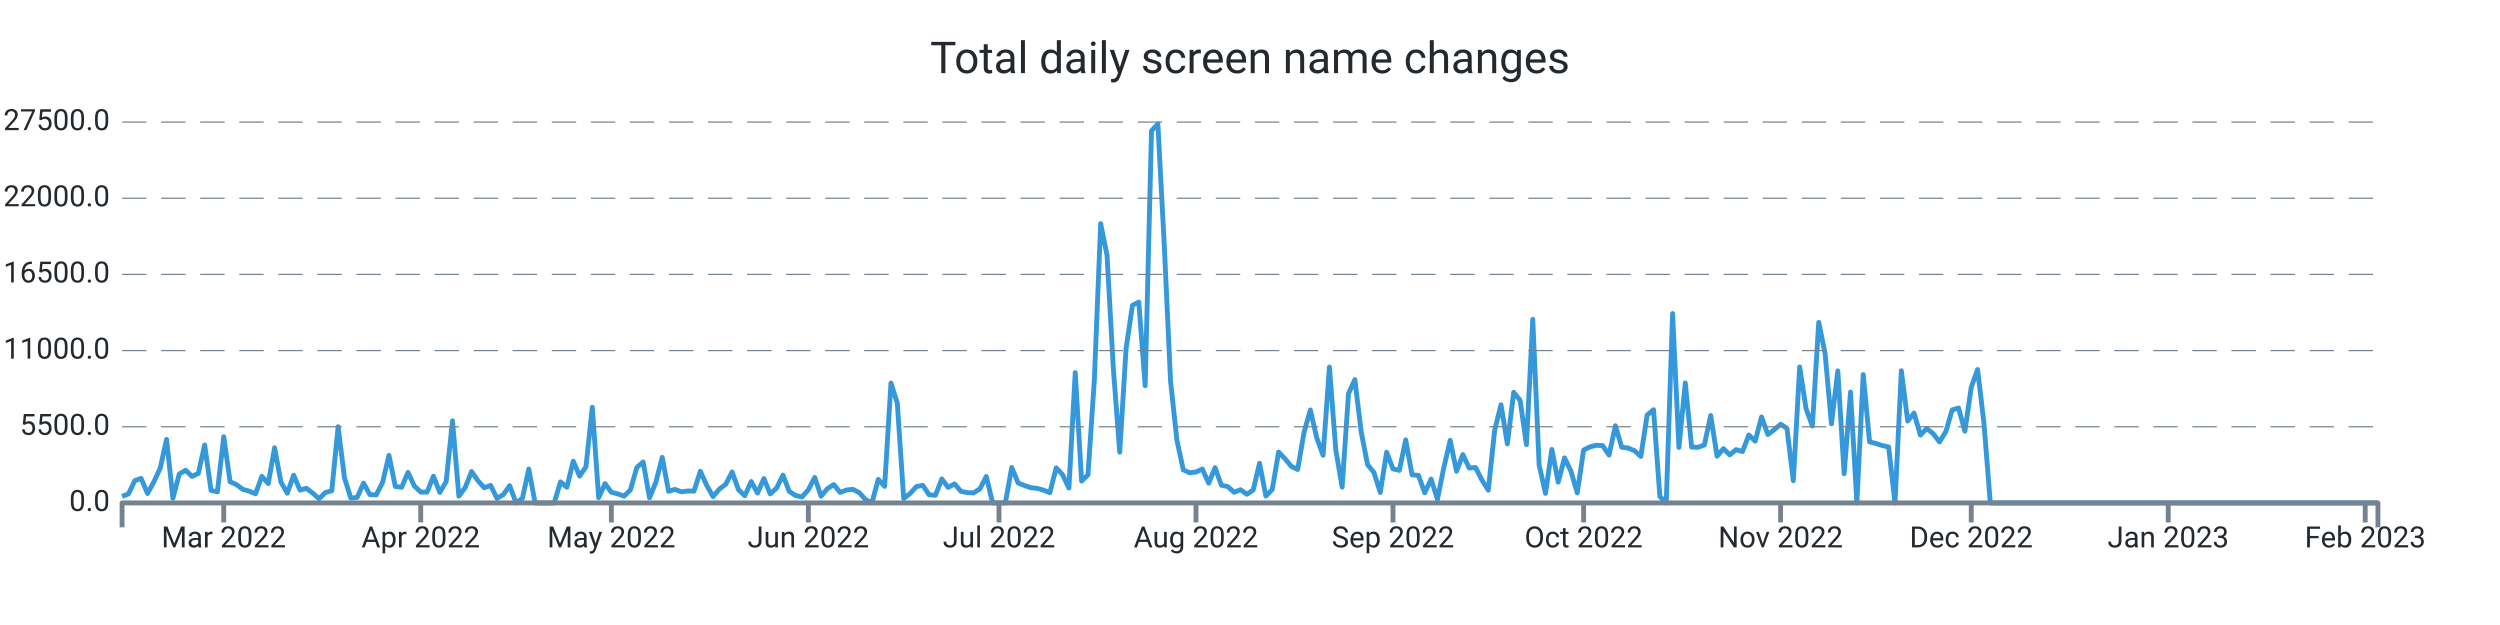
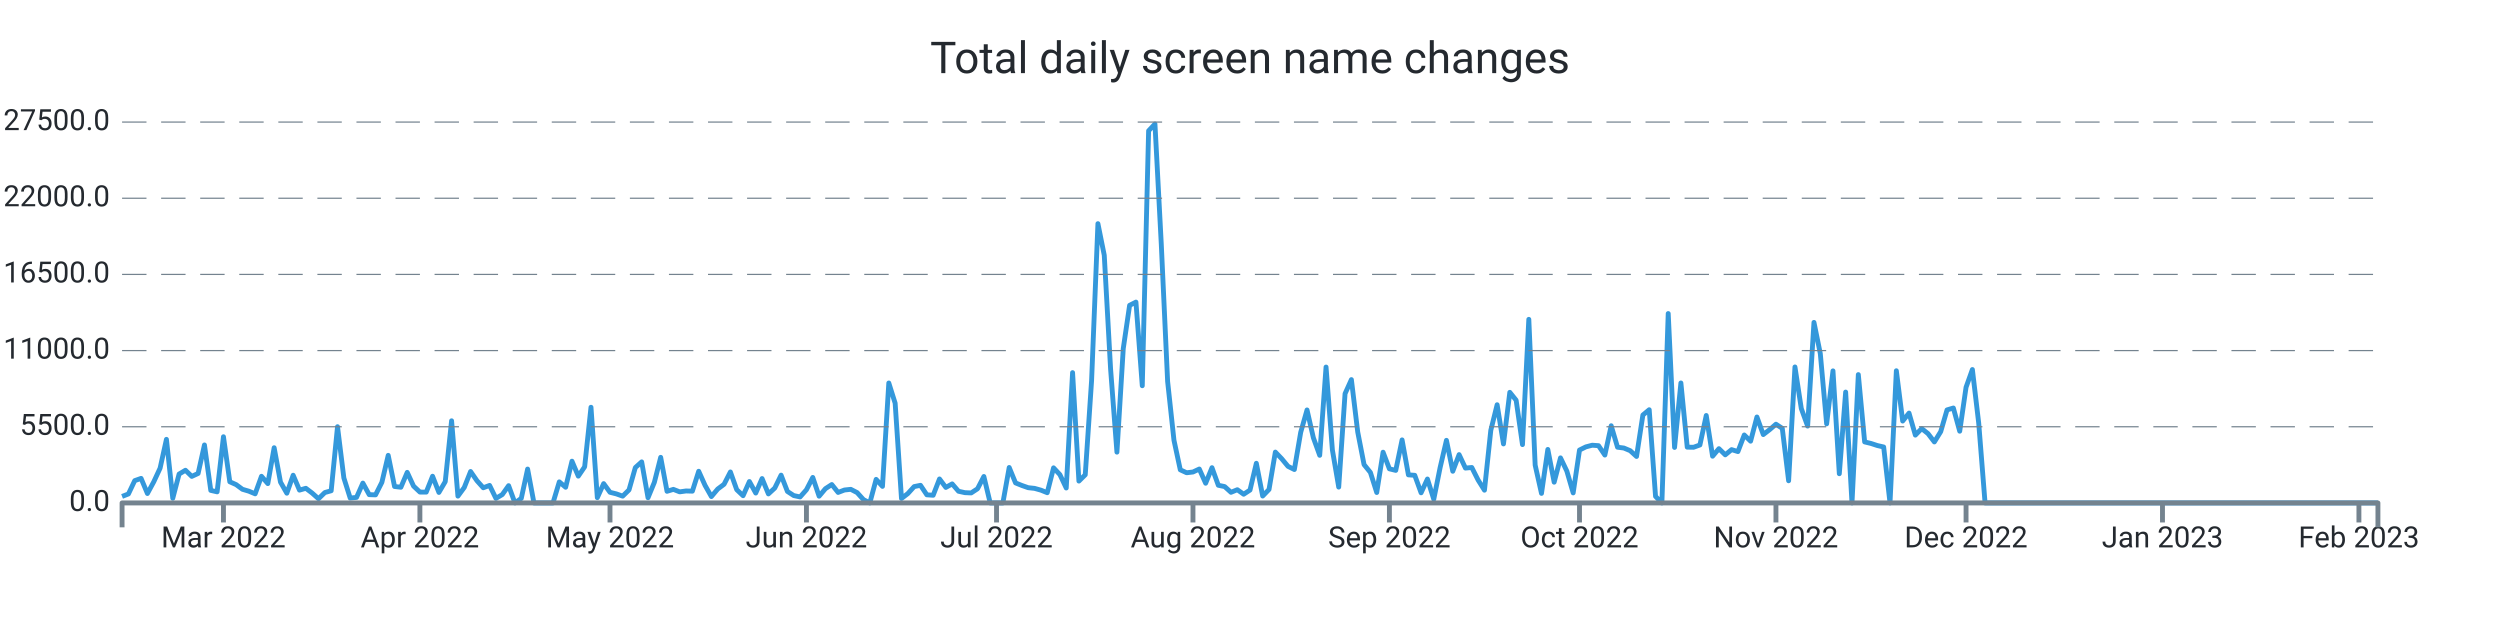
<svg xmlns="http://www.w3.org/2000/svg" width="1024.0" height="256.0" viewBox="0 0 1024.0 256.0" preserveAspectRatio="xMidYMid meet">
-   <path stroke="#3498db" stroke-linejoin="round" d="M 50.0 203.339 L 50 203.339L 52.603 202.33L 55.206 196.867L 57.808 195.948L 60.411 202.143L 63.014 197.355L 65.617 191.761L 68.22 179.962L 70.823 204.094L 73.425 194.172L 76.028 192.618L 78.631 195.125L 81.234 193.928L 83.837 182.248L 86.439 200.866L 89.042 201.456L 91.645 178.89L 94.248 197.338L 96.851 198.501L 99.454 200.418L 102.056 201.184L 104.659 202.267L 107.262 195.091L 109.865 198.081L 112.468 183.389L 115.07 197.474L 117.673 202.018L 120.276 194.66L 122.879 200.753L 125.482 200.004L 128.085 201.972L 130.687 204.275L 133.29 201.745L 135.893 201.014L 138.496 174.783L 141.099 195.761L 143.701 204.003L 146.304 203.731L 148.907 197.877L 151.51 202.608L 154.113 202.693L 156.715 197.559L 159.318 186.514L 161.921 199.266L 164.524 199.573L 167.127 193.48L 169.73 199.108L 172.332 201.547L 174.935 201.57L 177.538 195.069L 180.141 201.7L 182.744 197.287L 185.346 172.355L 187.949 203.209L 190.552 199.675L 193.155 193.129L 195.758 196.89L 198.361 199.788L 200.963 198.83L 203.566 204.134L 206.169 202.579L 208.772 198.926L 211.375 206L 213.977 204.128L 216.58 192.125L 219.183 206L 221.786 206L 224.389 206L 226.992 206L 229.594 197.372L 232.197 199.578L 234.8 188.902L 237.403 195.029L 240.006 191.206L 242.608 166.813L 245.211 203.839L 247.814 198.092L 250.417 201.643L 253.02 202.296L 255.623 203.22L 258.225 200.668L 260.828 191.512L 263.431 189.186L 266.034 203.867L 268.637 197.565L 271.239 187.325L 273.842 201.235L 276.445 200.446L 279.048 201.462L 281.651 201.099L 284.254 201.178L 286.856 193.026L 289.459 198.807L 292.062 203.391L 294.665 200.305L 297.268 198.359L 299.87 193.31L 302.473 200.566L 305.076 203.039L 307.679 197.23L 310.282 201.955L 312.885 196.016L 315.487 202.307L 318.09 199.913L 320.693 194.621L 323.296 201.292L 325.899 202.988L 328.501 203.544L 331.104 200.605L 333.707 195.562L 336.31 203.243L 338.913 200.157L 341.515 198.467L 344.118 201.7L 346.721 200.707L 349.324 200.429L 351.927 201.768L 354.53 204.644L 357.132 206L 359.735 196.356L 362.338 199.215L 364.941 156.874L 367.544 165.151L 370.146 204.173L 372.749 202.177L 375.352 199.312L 377.955 198.784L 380.558 202.676L 383.161 202.857L 385.763 196.186L 388.366 199.647L 390.969 198.206L 393.572 201.218L 396.175 201.791L 398.777 201.904L 401.38 200.197L 403.983 195.171L 406.586 206L 409.189 206L 411.792 206L 414.394 191.483L 416.997 197.797L 419.6 198.852L 422.203 199.76L 424.806 200.038L 427.408 200.764L 430.011 201.808L 432.614 191.631L 435.217 194.411L 437.82 199.885L 440.423 152.631L 443.025 197.048L 445.628 194.473L 448.231 155.904L 450.834 91.609L 453.437 104.538L 456.039 151.179L 458.642 185.198L 461.245 142.766L 463.848 125.067L 466.451 123.745L 469.054 157.997L 471.656 53.568L 474.259 50.789L 476.862 100.022L 479.465 156.245L 482.068 180.32L 484.67 192.437L 487.273 193.639L 489.876 193.333L 492.479 192.113L 495.082 197.933L 497.685 191.563L 500.287 198.767L 502.89 199.301L 505.493 201.649L 508.096 200.588L 510.699 202.438L 513.301 200.73L 515.904 189.77L 518.507 203.175L 521.11 200.486L 523.713 185.181L 526.315 187.887L 528.918 191.018L 531.521 192.317L 534.124 177.097L 536.727 167.913L 539.33 179.31L 541.932 186.497L 544.535 150.345L 547.138 184.273L 549.741 199.51L 552.344 161.248L 554.946 155.49L 557.549 176.961L 560.152 190.309L 562.755 193.509L 565.358 201.728L 567.961 185.226L 570.563 192.034L 573.166 192.669L 575.769 180.183L 578.372 194.501L 580.975 194.683L 583.577 201.853L 586.18 196.203L 588.783 204.491L 591.386 191.557L 593.989 180.365L 596.592 193.026L 599.194 186.208L 601.797 191.727L 604.4 191.483L 607.003 196.634L 609.606 200.781L 612.208 176.269L 614.811 165.78L 617.414 181.829L 620.017 160.698L 622.62 163.931L 625.223 182.106L 627.825 130.808L 630.428 190.496L 633.031 202.091L 635.634 184.092L 638.237 197.502L 640.839 187.541L 643.442 192.953L 646.045 201.887L 648.648 184.336L 651.251 183.048L 653.854 182.367L 656.456 182.543L 659.059 186.389L 661.662 174.386L 664.265 183.179L 666.868 183.513L 669.47 184.602L 672.073 186.968L 674.676 170.001L 677.279 167.834L 679.882 203.322L 682.485 206L 685.087 128.431L 687.69 183.264L 690.293 156.869L 692.896 183.156L 695.499 183.201L 698.101 182.26L 700.704 170.188L 703.307 186.866L 705.91 183.774L 708.513 186.299L 711.115 184.171L 713.718 184.966L 716.321 178.17L 718.924 180.705L 721.527 170.801L 724.13 177.994L 726.732 175.991L 729.335 173.756L 731.938 175.458L 734.541 196.918L 737.144 150.305L 739.746 167.34L 742.349 174.522L 744.952 132.056L 747.555 144.831L 750.158 173.609L 752.761 151.911L 755.363 194.036L 757.966 160.595L 760.569 206L 763.172 153.437L 765.775 181.012L 768.377 181.641L 770.98 182.492L 773.583 183.088L 776.186 206L 778.789 151.865L 781.392 172.457L 783.994 169.207L 786.597 178.221L 789.2 175.543L 791.803 177.614L 794.406 181.017L 797.008 176.808L 799.611 167.896L 802.214 167.125L 804.817 176.621L 807.42 158.633L 810.023 151.36L 812.625 173.353L 815.228 206L 817.831 206L 820.434 206L 823.037 206L 825.639 206L 828.242 206L 830.845 206L 833.448 206L 836.051 206L 838.654 206L 841.256 206L 843.859 206L 846.462 206L 849.065 206L 851.668 206L 854.27 206L 856.873 206L 859.476 206L 862.079 206L 864.682 206L 867.285 206L 869.887 206L 872.49 206L 875.093 206L 877.696 206L 880.299 206L 882.901 206L 885.504 206L 888.107 206L 890.71 206L 893.313 206L 895.915 206L 898.518 206L 901.121 206L 903.724 206L 906.327 206L 908.93 206L 911.532 206L 914.135 206L 916.738 206L 919.341 206L 921.944 206L 924.546 206L 927.149 206L 929.752 206L 932.355 206L 934.958 206L 937.561 206L 940.163 206L 942.766 206L 945.369 206L 947.972 206L 950.575 206L 953.177 206L 955.78 206L 958.383 206L 960.986 206L 963.589 206L 966.192 206L 968.794 206L 971.397 206L 974 206" stroke-width="2.0" fill="none" />
+   <path stroke="#3498db" stroke-linejoin="round" d="M 50.0 203.339 L 50 203.339L 52.596 202.33L 55.191 196.867L 57.787 195.948L 60.382 202.143L 62.978 197.355L 65.573 191.761L 68.169 179.962L 70.764 204.094L 73.36 194.172L 75.955 192.618L 78.551 195.125L 81.146 193.928L 83.742 182.248L 86.337 200.866L 88.933 201.456L 91.528 178.89L 94.124 197.338L 96.719 198.501L 99.315 200.418L 101.91 201.184L 104.506 202.267L 107.101 195.091L 109.697 198.081L 112.292 183.389L 114.888 197.474L 117.483 202.018L 120.079 194.66L 122.674 200.753L 125.27 200.004L 127.865 201.972L 130.461 204.275L 133.056 201.745L 135.652 201.014L 138.247 174.783L 140.843 195.761L 143.438 204.003L 146.034 203.731L 148.629 197.877L 151.225 202.608L 153.82 202.693L 156.416 197.559L 159.011 186.514L 161.607 199.266L 164.202 199.573L 166.798 193.48L 169.393 199.108L 171.989 201.547L 174.584 201.57L 177.18 195.069L 179.775 201.7L 182.371 197.287L 184.966 172.355L 187.562 203.209L 190.157 199.675L 192.753 193.129L 195.348 196.89L 197.944 199.788L 200.539 198.83L 203.135 204.134L 205.73 202.579L 208.326 198.926L 210.921 206L 213.517 204.128L 216.112 192.125L 218.708 206L 221.303 206L 223.899 206L 226.494 206L 229.09 197.372L 231.685 199.578L 234.281 188.902L 236.876 195.029L 239.472 191.206L 242.067 166.813L 244.663 203.839L 247.258 198.092L 249.854 201.643L 252.449 202.296L 255.045 203.22L 257.64 200.668L 260.236 191.512L 262.831 189.186L 265.427 203.867L 268.022 197.565L 270.618 187.325L 273.213 201.235L 275.809 200.446L 278.404 201.462L 281 201.099L 283.596 201.178L 286.191 193.026L 288.787 198.807L 291.382 203.391L 293.978 200.305L 296.573 198.359L 299.169 193.31L 301.764 200.566L 304.36 203.039L 306.955 197.23L 309.551 201.955L 312.146 196.016L 314.742 202.307L 317.337 199.913L 319.933 194.621L 322.528 201.292L 325.124 202.988L 327.719 203.544L 330.315 200.605L 332.91 195.562L 335.506 203.243L 338.101 200.157L 340.697 198.467L 343.292 201.7L 345.888 200.707L 348.483 200.429L 351.079 201.768L 353.674 204.644L 356.27 206L 358.865 196.356L 361.461 199.215L 364.056 156.874L 366.652 165.151L 369.247 204.173L 371.843 202.177L 374.438 199.312L 377.034 198.784L 379.629 202.676L 382.225 202.857L 384.82 196.186L 387.416 199.647L 390.011 198.206L 392.607 201.218L 395.202 201.791L 397.798 201.904L 400.393 200.197L 402.989 195.171L 405.584 206L 408.18 206L 410.775 206L 413.371 191.483L 415.966 197.797L 418.562 198.852L 421.157 199.76L 423.753 200.038L 426.348 200.764L 428.944 201.808L 431.539 191.631L 434.135 194.411L 436.73 199.885L 439.326 152.631L 441.921 197.048L 444.517 194.473L 447.112 155.904L 449.708 91.609L 452.303 104.538L 454.899 151.179L 457.494 185.198L 460.09 142.766L 462.685 125.067L 465.281 123.745L 467.876 157.997L 470.472 53.568L 473.067 50.789L 475.663 100.022L 478.258 156.245L 480.854 180.32L 483.449 192.437L 486.045 193.639L 488.64 193.333L 491.236 192.113L 493.831 197.933L 496.427 191.563L 499.022 198.767L 501.618 199.301L 504.213 201.649L 506.809 200.588L 509.404 202.438L 512 200.73L 514.596 189.77L 517.191 203.175L 519.787 200.486L 522.382 185.181L 524.978 187.887L 527.573 191.018L 530.169 192.317L 532.764 177.097L 535.36 167.913L 537.955 179.31L 540.551 186.497L 543.146 150.345L 545.742 184.273L 548.337 199.51L 550.933 161.248L 553.528 155.49L 556.124 176.961L 558.719 190.309L 561.315 193.509L 563.91 201.728L 566.506 185.226L 569.101 192.034L 571.697 192.669L 574.292 180.183L 576.888 194.501L 579.483 194.683L 582.079 201.853L 584.674 196.203L 587.27 204.491L 589.865 191.557L 592.461 180.365L 595.056 193.026L 597.652 186.208L 600.247 191.727L 602.843 191.483L 605.438 196.634L 608.034 200.781L 610.629 176.269L 613.225 165.78L 615.82 181.829L 618.416 160.698L 621.011 163.931L 623.607 182.106L 626.202 130.808L 628.798 190.496L 631.393 202.091L 633.989 184.092L 636.584 197.502L 639.18 187.541L 641.775 192.953L 644.371 201.887L 646.966 184.336L 649.562 183.048L 652.157 182.367L 654.753 182.543L 657.348 186.389L 659.944 174.386L 662.539 183.179L 665.135 183.513L 667.73 184.602L 670.326 186.968L 672.921 170.001L 675.517 167.834L 678.112 203.322L 680.708 206L 683.303 128.431L 685.899 183.264L 688.494 156.869L 691.09 183.156L 693.685 183.201L 696.281 182.26L 698.876 170.188L 701.472 186.866L 704.067 183.774L 706.663 186.299L 709.258 184.171L 711.854 184.966L 714.449 178.17L 717.045 180.705L 719.64 170.801L 722.236 177.994L 724.831 175.991L 727.427 173.756L 730.022 175.458L 732.618 196.918L 735.213 150.305L 737.809 167.34L 740.404 174.522L 743 132.056L 745.596 144.831L 748.191 173.609L 750.787 151.911L 753.382 194.036L 755.978 160.595L 758.573 206L 761.169 153.437L 763.764 181.012L 766.36 181.641L 768.955 182.492L 771.551 183.088L 774.146 206L 776.742 151.865L 779.337 172.457L 781.933 169.207L 784.528 178.221L 787.124 175.543L 789.719 177.614L 792.315 181.017L 794.91 176.808L 797.506 167.896L 800.101 167.125L 802.697 176.621L 805.292 158.633L 807.888 151.36L 810.483 173.353L 813.079 206L 815.674 206L 818.27 206L 820.865 206L 823.461 206L 826.056 206L 828.652 206L 831.247 206L 833.843 206L 836.438 206L 839.034 206L 841.629 206L 844.225 206L 846.82 206L 849.416 206L 852.011 206L 854.607 206L 857.202 206L 859.798 206L 862.393 206L 864.989 206L 867.584 206L 870.18 206L 872.775 206L 875.371 206L 877.966 206L 880.562 206L 883.157 206L 885.753 206L 888.348 206L 890.944 206L 893.539 206L 896.135 206L 898.73 206L 901.326 206L 903.921 206L 906.517 206L 909.112 206L 911.708 206L 914.303 206L 916.899 206L 919.494 206L 922.09 206L 924.685 206L 927.281 206L 929.876 206L 932.472 206L 935.067 206L 937.663 206L 940.258 206L 942.854 206L 945.449 206L 948.045 206L 950.64 206L 953.236 206L 955.831 206L 958.427 206L 961.022 206L 963.618 206L 966.213 206L 968.809 206L 971.404 206L 974 206" stroke-width="2.0" fill="none" />
  <text x="45.0" font-family="-apple-system, system-ui, BlinkMacSystemFont, Roboto" y="50.0" dominant-baseline="middle" text-anchor="end" font-size="12" fill="#24292f">27500.0</text>
  <path stroke="#74838f" stroke-dasharray="10 6" stroke-width="0.5" d="M 50.0 50.0 L 974.0 50.0" />
  <text x="45.0" font-family="-apple-system, system-ui, BlinkMacSystemFont, Roboto" y="81.2" dominant-baseline="middle" text-anchor="end" font-size="12" fill="#24292f">22000.0</text>
  <path stroke="#74838f" stroke-dasharray="10 6" stroke-width="0.5" d="M 50.0 81.2 L 974.0 81.2" />
  <text x="45.0" font-family="-apple-system, system-ui, BlinkMacSystemFont, Roboto" y="112.4" dominant-baseline="middle" text-anchor="end" font-size="12" fill="#24292f">16500.0</text>
  <path stroke="#74838f" stroke-dasharray="10 6" stroke-width="0.5" d="M 50.0 112.4 L 974.0 112.4" />
  <text x="45.0" font-family="-apple-system, system-ui, BlinkMacSystemFont, Roboto" y="143.6" dominant-baseline="middle" text-anchor="end" font-size="12" fill="#24292f">11000.0</text>
  <path stroke="#74838f" stroke-dasharray="10 6" stroke-width="0.5" d="M 50.0 143.6 L 974.0 143.6" />
  <text x="45.0" font-family="-apple-system, system-ui, BlinkMacSystemFont, Roboto" y="174.8" dominant-baseline="middle" text-anchor="end" font-size="12" fill="#24292f">5500.0</text>
  <path stroke="#74838f" stroke-dasharray="10 6" stroke-width="0.5" d="M 50.0 174.8 L 974.0 174.8" />
  <text x="45.0" font-family="-apple-system, system-ui, BlinkMacSystemFont, Roboto" y="206.0" dominant-baseline="middle" text-anchor="end" font-size="12" fill="#24292f">0.0</text>
-   <path stroke="#74838f" stroke-width="2.0" d="M 91.645 206.0 L 91.645 214.0" />
-   <text x="91.645" font-family="-apple-system, system-ui, BlinkMacSystemFont, Roboto" y="216.0" dominant-baseline="hanging" text-anchor="middle" font-size="12" fill="#24292f">Mar 2022</text>
-   <path stroke="#74838f" stroke-width="2.0" d="M 172.332 206.0 L 172.332 214.0" />
-   <text x="172.332" font-family="-apple-system, system-ui, BlinkMacSystemFont, Roboto" y="216.0" dominant-baseline="hanging" text-anchor="middle" font-size="12" fill="#24292f">Apr 2022</text>
-   <path stroke="#74838f" stroke-width="2.0" d="M 250.417 206.0 L 250.417 214.0" />
-   <text x="250.417" font-family="-apple-system, system-ui, BlinkMacSystemFont, Roboto" y="216.0" dominant-baseline="hanging" text-anchor="middle" font-size="12" fill="#24292f">May 2022</text>
-   <path stroke="#74838f" stroke-width="2.0" d="M 331.104 206.0 L 331.104 214.0" />
-   <text x="331.104" font-family="-apple-system, system-ui, BlinkMacSystemFont, Roboto" y="216.0" dominant-baseline="hanging" text-anchor="middle" font-size="12" fill="#24292f">Jun 2022</text>
-   <path stroke="#74838f" stroke-width="2.0" d="M 409.189 206.0 L 409.189 214.0" />
-   <text x="409.189" font-family="-apple-system, system-ui, BlinkMacSystemFont, Roboto" y="216.0" dominant-baseline="hanging" text-anchor="middle" font-size="12" fill="#24292f">Jul 2022</text>
-   <path stroke="#74838f" stroke-width="2.0" d="M 489.876 206.0 L 489.876 214.0" />
-   <text x="489.876" font-family="-apple-system, system-ui, BlinkMacSystemFont, Roboto" y="216.0" dominant-baseline="hanging" text-anchor="middle" font-size="12" fill="#24292f">Aug 2022</text>
-   <path stroke="#74838f" stroke-width="2.0" d="M 570.563 206.0 L 570.563 214.0" />
-   <text x="570.563" font-family="-apple-system, system-ui, BlinkMacSystemFont, Roboto" y="216.0" dominant-baseline="hanging" text-anchor="middle" font-size="12" fill="#24292f">Sep 2022</text>
-   <path stroke="#74838f" stroke-width="2.0" d="M 648.648 206.0 L 648.648 214.0" />
-   <text x="648.648" font-family="-apple-system, system-ui, BlinkMacSystemFont, Roboto" y="216.0" dominant-baseline="hanging" text-anchor="middle" font-size="12" fill="#24292f">Oct 2022</text>
-   <path stroke="#74838f" stroke-width="2.0" d="M 729.335 206.0 L 729.335 214.0" />
-   <text x="729.335" font-family="-apple-system, system-ui, BlinkMacSystemFont, Roboto" y="216.0" dominant-baseline="hanging" text-anchor="middle" font-size="12" fill="#24292f">Nov 2022</text>
-   <path stroke="#74838f" stroke-width="2.0" d="M 807.42 206.0 L 807.42 214.0" />
-   <text x="807.42" font-family="-apple-system, system-ui, BlinkMacSystemFont, Roboto" y="216.0" dominant-baseline="hanging" text-anchor="middle" font-size="12" fill="#24292f">Dec 2022</text>
-   <path stroke="#74838f" stroke-width="2.0" d="M 888.107 206.0 L 888.107 214.0" />
-   <text x="888.107" font-family="-apple-system, system-ui, BlinkMacSystemFont, Roboto" y="216.0" dominant-baseline="hanging" text-anchor="middle" font-size="12" fill="#24292f">Jan 2023</text>
-   <path stroke="#74838f" stroke-width="2.0" d="M 968.794 206.0 L 968.794 214.0" />
-   <text x="968.794" font-family="-apple-system, system-ui, BlinkMacSystemFont, Roboto" y="216.0" dominant-baseline="hanging" text-anchor="middle" font-size="12" fill="#24292f">Feb 2023</text>
+   <path stroke="#74838f" stroke-width="2.0" d="M 91.528 206.0 L 91.528 214.0" />
+   <text x="91.528" font-family="-apple-system, system-ui, BlinkMacSystemFont, Roboto" y="216.0" dominant-baseline="hanging" text-anchor="middle" font-size="12" fill="#24292f">Mar 2022</text>
+   <path stroke="#74838f" stroke-width="2.0" d="M 171.989 206.0 L 171.989 214.0" />
+   <text x="171.989" font-family="-apple-system, system-ui, BlinkMacSystemFont, Roboto" y="216.0" dominant-baseline="hanging" text-anchor="middle" font-size="12" fill="#24292f">Apr 2022</text>
+   <path stroke="#74838f" stroke-width="2.0" d="M 249.854 206.0 L 249.854 214.0" />
+   <text x="249.854" font-family="-apple-system, system-ui, BlinkMacSystemFont, Roboto" y="216.0" dominant-baseline="hanging" text-anchor="middle" font-size="12" fill="#24292f">May 2022</text>
+   <path stroke="#74838f" stroke-width="2.0" d="M 330.315 206.0 L 330.315 214.0" />
+   <text x="330.315" font-family="-apple-system, system-ui, BlinkMacSystemFont, Roboto" y="216.0" dominant-baseline="hanging" text-anchor="middle" font-size="12" fill="#24292f">Jun 2022</text>
+   <path stroke="#74838f" stroke-width="2.0" d="M 408.18 206.0 L 408.18 214.0" />
+   <text x="408.18" font-family="-apple-system, system-ui, BlinkMacSystemFont, Roboto" y="216.0" dominant-baseline="hanging" text-anchor="middle" font-size="12" fill="#24292f">Jul 2022</text>
+   <path stroke="#74838f" stroke-width="2.0" d="M 488.64 206.0 L 488.64 214.0" />
+   <text x="488.64" font-family="-apple-system, system-ui, BlinkMacSystemFont, Roboto" y="216.0" dominant-baseline="hanging" text-anchor="middle" font-size="12" fill="#24292f">Aug 2022</text>
+   <path stroke="#74838f" stroke-width="2.0" d="M 569.101 206.0 L 569.101 214.0" />
+   <text x="569.101" font-family="-apple-system, system-ui, BlinkMacSystemFont, Roboto" y="216.0" dominant-baseline="hanging" text-anchor="middle" font-size="12" fill="#24292f">Sep 2022</text>
+   <path stroke="#74838f" stroke-width="2.0" d="M 646.966 206.0 L 646.966 214.0" />
+   <text x="646.966" font-family="-apple-system, system-ui, BlinkMacSystemFont, Roboto" y="216.0" dominant-baseline="hanging" text-anchor="middle" font-size="12" fill="#24292f">Oct 2022</text>
+   <path stroke="#74838f" stroke-width="2.0" d="M 727.427 206.0 L 727.427 214.0" />
+   <text x="727.427" font-family="-apple-system, system-ui, BlinkMacSystemFont, Roboto" y="216.0" dominant-baseline="hanging" text-anchor="middle" font-size="12" fill="#24292f">Nov 2022</text>
+   <path stroke="#74838f" stroke-width="2.0" d="M 805.292 206.0 L 805.292 214.0" />
+   <text x="805.292" font-family="-apple-system, system-ui, BlinkMacSystemFont, Roboto" y="216.0" dominant-baseline="hanging" text-anchor="middle" font-size="12" fill="#24292f">Dec 2022</text>
+   <path stroke="#74838f" stroke-width="2.0" d="M 885.753 206.0 L 885.753 214.0" />
+   <text x="885.753" font-family="-apple-system, system-ui, BlinkMacSystemFont, Roboto" y="216.0" dominant-baseline="hanging" text-anchor="middle" font-size="12" fill="#24292f">Jan 2023</text>
+   <path stroke="#74838f" stroke-width="2.0" d="M 966.213 206.0 L 966.213 214.0" />
+   <text x="966.213" font-family="-apple-system, system-ui, BlinkMacSystemFont, Roboto" y="216.0" dominant-baseline="hanging" text-anchor="middle" font-size="12" fill="#24292f">Feb 2023</text>
  <path stroke="#74838f" stroke-linejoin="round" stroke-width="2.0" d="M 50.0 216.0 L 50.0 206.0 L 974.0 206.0 L 974.0 216.0" fill="none" />
  <text x="512.0" y="25.0" font-family="-apple-system, system-ui, BlinkMacSystemFont, Roboto" dominant-baseline="middle" text-anchor="middle" font-size="18" fill="#24292f">Total daily screen name changes</text>
</svg>
